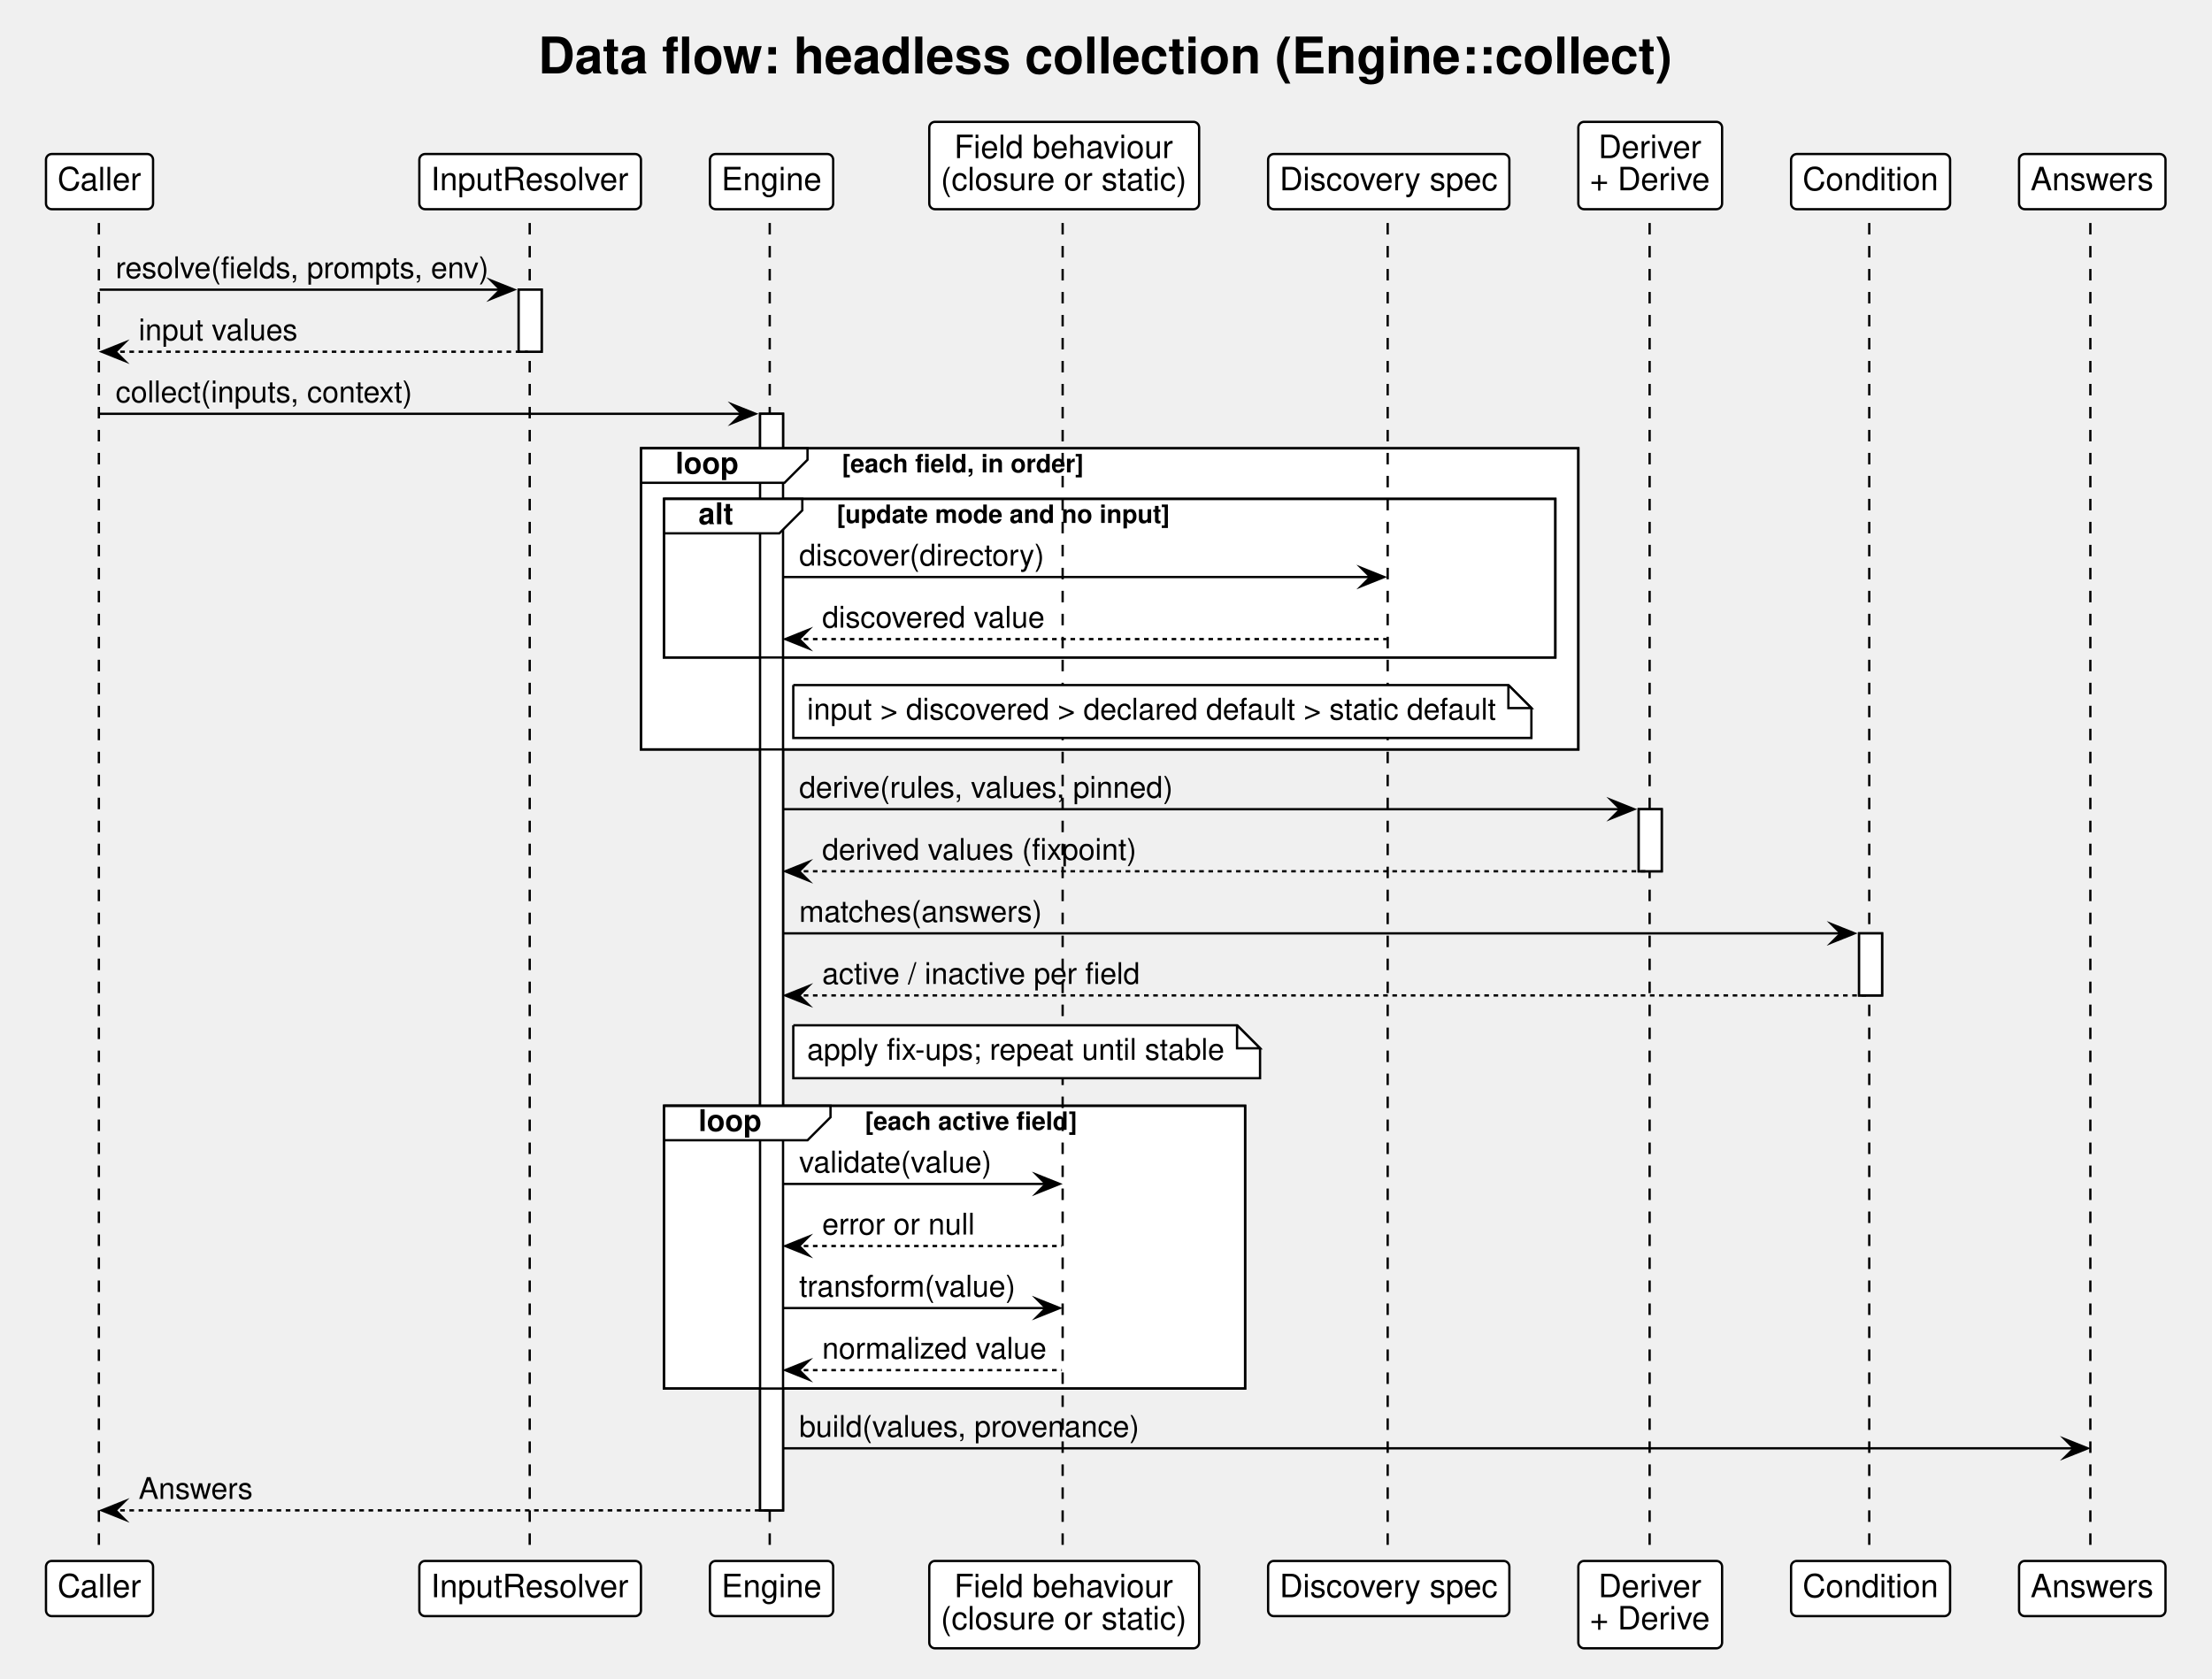
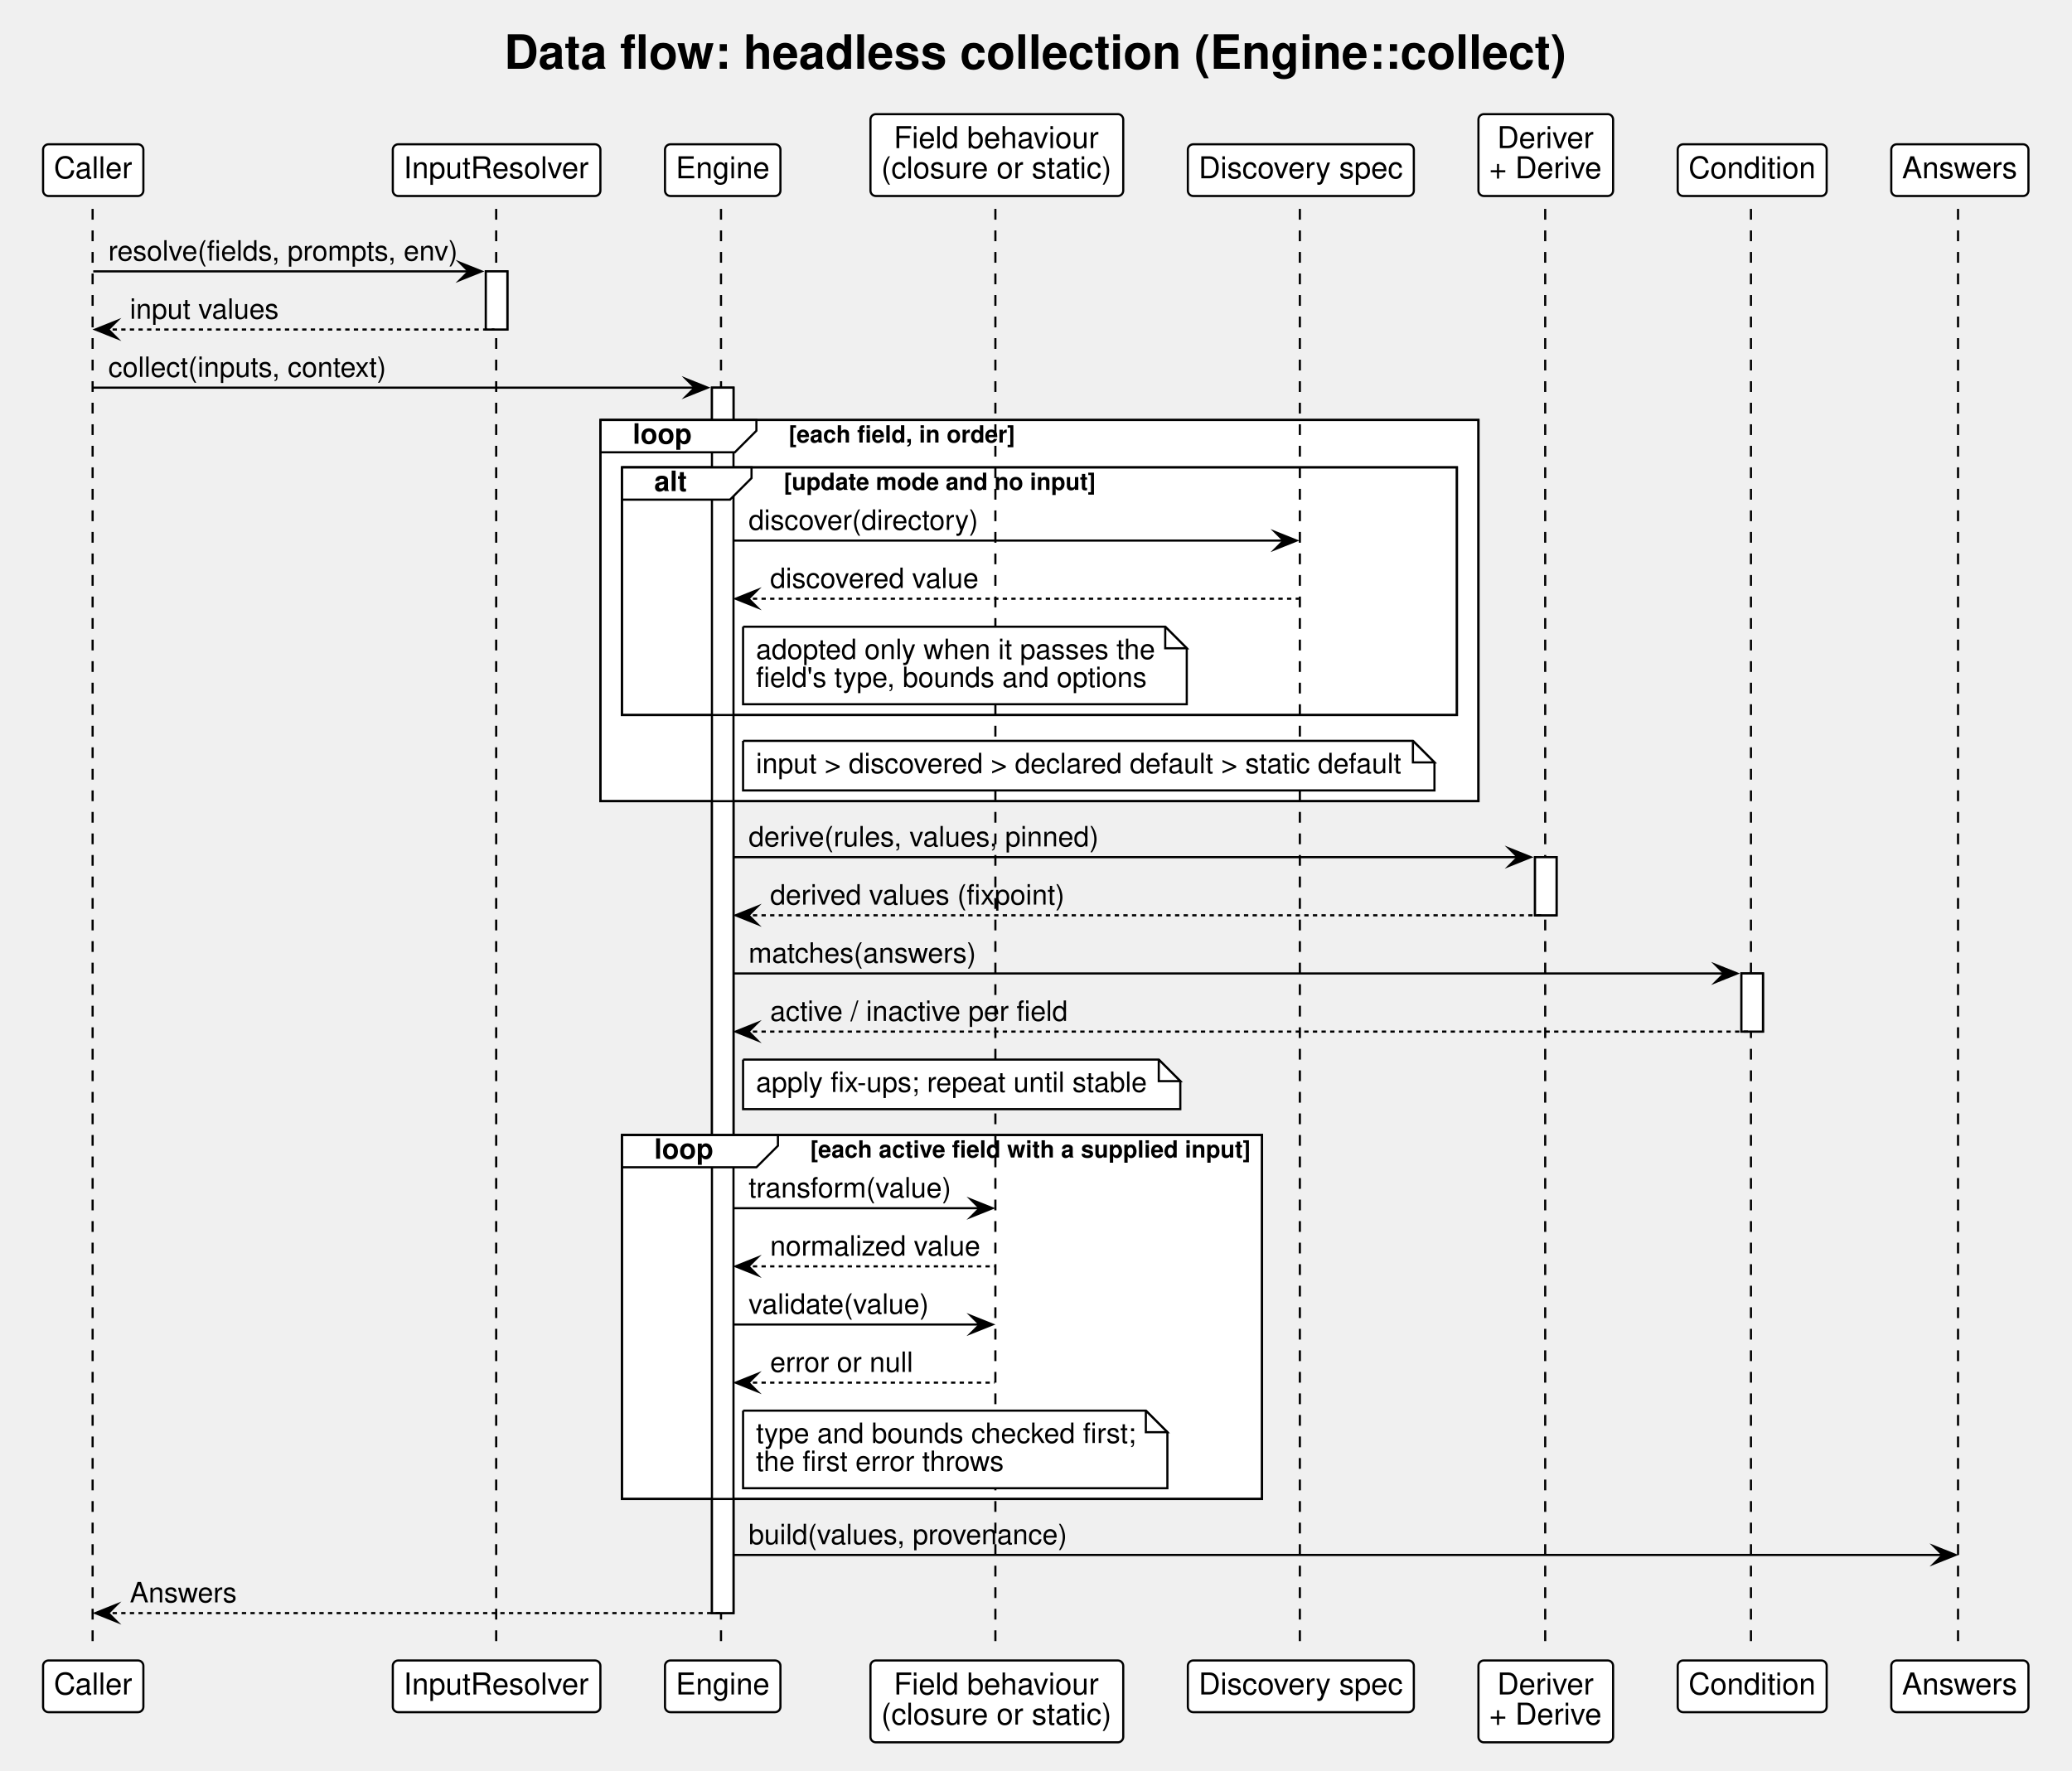
- <svg xmlns="http://www.w3.org/2000/svg" contentStyleType="text/css" data-diagram-type="SEQUENCE" height="730px" preserveAspectRatio="none" style="width:962px;height:730px;background:#FFFFFF;" version="1.1" viewBox="0 0 962 730" width="962px" zoomAndPan="magnify">
+ <svg xmlns="http://www.w3.org/2000/svg" contentStyleType="text/css" data-diagram-type="SEQUENCE" height="822px" preserveAspectRatio="none" style="width:962px;height:822px;background:#FFFFFF;" version="1.1" viewBox="0 0 962 822" width="962px" zoomAndPan="magnify">
  <defs />
  <g>
    <g class="title" data-source-line="8">
      <text fill="#000000" font-family="Helvetica" font-size="22" font-weight="700" lengthAdjust="spacing" textLength="492.637" x="234.069" y="31.94">Data flow: headless collection (Engine::collect)</text>
    </g>
    <g>
      <rect fill="#FFFFFF" height="27" style="stroke:#000000;stroke-width:1;" width="10" x="225.564" y="126" />
    </g>
    <g>
-       <rect fill="#FFFFFF" height="477" style="stroke:#000000;stroke-width:1;" width="10" x="330.549" y="180" />
-     </g>
-     <g>
-       <rect fill="#FFFFFF" height="27" style="stroke:#000000;stroke-width:1;" width="10" x="712.68" y="352" />
-     </g>
-     <g>
-       <rect fill="#FFFFFF" height="27" style="stroke:#000000;stroke-width:1;" width="10" x="808.516" y="406" />
-     </g>
-     <rect fill="#FFFFFF" height="131" style="stroke:#000000;stroke-width:1;" width="407.667" x="278.753" y="195" />
-     <rect fill="#FFFFFF" height="69" style="stroke:#000000;stroke-width:1;" width="387.667" x="288.753" y="217" />
-     <rect fill="#FFFFFF" height="123" style="stroke:#000000;stroke-width:1;" width="252.75" x="288.753" y="481" />
+       <rect fill="#FFFFFF" height="569" style="stroke:#000000;stroke-width:1;" width="10" x="330.549" y="180" />
+     </g>
+     <g>
+       <rect fill="#FFFFFF" height="27" style="stroke:#000000;stroke-width:1;" width="10" x="712.68" y="398" />
+     </g>
+     <g>
+       <rect fill="#FFFFFF" height="27" style="stroke:#000000;stroke-width:1;" width="10" x="808.516" y="452" />
+     </g>
+     <rect fill="#FFFFFF" height="177" style="stroke:#000000;stroke-width:1;" width="407.667" x="278.753" y="195" />
+     <rect fill="#FFFFFF" height="115" style="stroke:#000000;stroke-width:1;" width="387.667" x="288.753" y="217" />
+     <rect fill="#FFFFFF" height="169" style="stroke:#000000;stroke-width:1;" width="297.186" x="288.753" y="527" />
    <g class="participant-lifeline" data-entity-uid="part1" data-qualified-name="Caller" data-source-line="10" id="part1-lifeline">
      <g>
-         <rect fill="#000000" fill-opacity="0" height="578" width="8" x="39.283" y="97" />
-         <line style="stroke:#000000;stroke-width:1;stroke-dasharray:5,5;" x1="43" x2="43" y1="97" y2="675" />
+         <rect fill="#000000" fill-opacity="0" height="670" width="8" x="39.283" y="97" />
+         <line style="stroke:#000000;stroke-width:1;stroke-dasharray:5,5;" x1="43" x2="43" y1="97" y2="767" />
      </g>
    </g>
    <g class="participant-lifeline" data-entity-uid="part2" data-qualified-name="IR" data-source-line="11" id="part2-lifeline">
      <g>
-         <rect fill="#000000" fill-opacity="0" height="578" width="8" x="226.564" y="97" />
-         <line style="stroke:#000000;stroke-width:1;stroke-dasharray:5,5;" x1="230.374" x2="230.374" y1="97" y2="675" />
+         <rect fill="#000000" fill-opacity="0" height="670" width="8" x="226.564" y="97" />
+         <line style="stroke:#000000;stroke-width:1;stroke-dasharray:5,5;" x1="230.374" x2="230.374" y1="97" y2="767" />
      </g>
    </g>
    <g class="participant-lifeline" data-entity-uid="part3" data-qualified-name="Eng" data-source-line="12" id="part3-lifeline">
      <g>
-         <rect fill="#000000" fill-opacity="0" height="578" width="8" x="331.549" y="97" />
-         <line style="stroke:#000000;stroke-width:1;stroke-dasharray:5,5;" x1="334.753" x2="334.753" y1="97" y2="675" />
+         <rect fill="#000000" fill-opacity="0" height="670" width="8" x="331.549" y="97" />
+         <line style="stroke:#000000;stroke-width:1;stroke-dasharray:5,5;" x1="334.753" x2="334.753" y1="97" y2="767" />
      </g>
    </g>
    <g class="participant-lifeline" data-entity-uid="part4" data-qualified-name="B" data-source-line="13" id="part4-lifeline">
      <g>
-         <rect fill="#000000" fill-opacity="0" height="578" width="8" x="458.824" y="97" />
-         <line style="stroke:#000000;stroke-width:1;stroke-dasharray:5,5;" x1="462.144" x2="462.144" y1="97" y2="675" />
+         <rect fill="#000000" fill-opacity="0" height="670" width="8" x="458.824" y="97" />
+         <line style="stroke:#000000;stroke-width:1;stroke-dasharray:5,5;" x1="462.144" x2="462.144" y1="97" y2="767" />
      </g>
    </g>
    <g class="participant-lifeline" data-entity-uid="part5" data-qualified-name="Disc" data-source-line="14" id="part5-lifeline">
      <g>
-         <rect fill="#000000" fill-opacity="0" height="578" width="8" x="599.961" y="97" />
-         <line style="stroke:#000000;stroke-width:1;stroke-dasharray:5,5;" x1="603.503" x2="603.503" y1="97" y2="675" />
+         <rect fill="#000000" fill-opacity="0" height="670" width="8" x="599.961" y="97" />
+         <line style="stroke:#000000;stroke-width:1;stroke-dasharray:5,5;" x1="603.503" x2="603.503" y1="97" y2="767" />
      </g>
    </g>
    <g class="participant-lifeline" data-entity-uid="part6" data-qualified-name="Der" data-source-line="15" id="part6-lifeline">
      <g>
-         <rect fill="#000000" fill-opacity="0" height="578" width="8" x="713.68" y="97" />
-         <line style="stroke:#000000;stroke-width:1;stroke-dasharray:5,5;" x1="717.42" x2="717.42" y1="97" y2="675" />
+         <rect fill="#000000" fill-opacity="0" height="670" width="8" x="713.68" y="97" />
+         <line style="stroke:#000000;stroke-width:1;stroke-dasharray:5,5;" x1="717.42" x2="717.42" y1="97" y2="767" />
      </g>
    </g>
    <g class="participant-lifeline" data-entity-uid="part7" data-qualified-name="CE" data-source-line="16" id="part7-lifeline">
      <g>
-         <rect fill="#000000" fill-opacity="0" height="578" width="8" x="809.516" y="97" />
-         <line style="stroke:#000000;stroke-width:1;stroke-dasharray:5,5;" x1="812.94" x2="812.94" y1="97" y2="675" />
+         <rect fill="#000000" fill-opacity="0" height="670" width="8" x="809.516" y="97" />
+         <line style="stroke:#000000;stroke-width:1;stroke-dasharray:5,5;" x1="812.94" x2="812.94" y1="97" y2="767" />
      </g>
    </g>
    <g class="participant-lifeline" data-entity-uid="part8" data-qualified-name="Ans" data-source-line="17" id="part8-lifeline">
      <g>
-         <rect fill="#000000" fill-opacity="0" height="578" width="8" x="905.933" y="97" />
-         <line style="stroke:#000000;stroke-width:1;stroke-dasharray:5,5;" x1="909.092" x2="909.092" y1="97" y2="675" />
+         <rect fill="#000000" fill-opacity="0" height="670" width="8" x="905.933" y="97" />
+         <line style="stroke:#000000;stroke-width:1;stroke-dasharray:5,5;" x1="909.092" x2="909.092" y1="97" y2="767" />
      </g>
    </g>
    <g class="participant participant-head" data-entity-uid="part1" data-qualified-name="Caller" data-source-line="10" id="part1-head">
      <rect fill="#FFFFFF" height="24" rx="2.5" ry="2.5" style="stroke:#000000;stroke-width:1;" width="46.565" x="20" y="67" />
      <text fill="#000000" font-family="Helvetica" font-size="14" lengthAdjust="spacing" textLength="36.565" x="25" y="82.78">Caller</text>
    </g>
    <g class="participant participant-tail" data-entity-uid="part1" data-qualified-name="Caller" data-source-line="10" id="part1-tail">
-       <rect fill="#FFFFFF" height="24" rx="2.5" ry="2.5" style="stroke:#000000;stroke-width:1;" width="46.565" x="20" y="679" />
-       <text fill="#000000" font-family="Helvetica" font-size="14" lengthAdjust="spacing" textLength="36.565" x="25" y="694.78">Caller</text>
+       <rect fill="#FFFFFF" height="24" rx="2.5" ry="2.5" style="stroke:#000000;stroke-width:1;" width="46.565" x="20" y="771" />
+       <text fill="#000000" font-family="Helvetica" font-size="14" lengthAdjust="spacing" textLength="36.565" x="25" y="786.78">Caller</text>
    </g>
    <g class="participant participant-head" data-entity-uid="part2" data-qualified-name="IR" data-source-line="11" id="part2-head">
      <rect fill="#FFFFFF" height="24" rx="2.5" ry="2.5" style="stroke:#000000;stroke-width:1;" width="96.379" x="182.374" y="67" />
      <text fill="#000000" font-family="Helvetica" font-size="14" lengthAdjust="spacing" textLength="86.379" x="187.374" y="82.78">InputResolver</text>
    </g>
    <g class="participant participant-tail" data-entity-uid="part2" data-qualified-name="IR" data-source-line="11" id="part2-tail">
-       <rect fill="#FFFFFF" height="24" rx="2.5" ry="2.5" style="stroke:#000000;stroke-width:1;" width="96.379" x="182.374" y="679" />
-       <text fill="#000000" font-family="Helvetica" font-size="14" lengthAdjust="spacing" textLength="86.379" x="187.374" y="694.78">InputResolver</text>
+       <rect fill="#FFFFFF" height="24" rx="2.5" ry="2.5" style="stroke:#000000;stroke-width:1;" width="96.379" x="182.374" y="771" />
+       <text fill="#000000" font-family="Helvetica" font-size="14" lengthAdjust="spacing" textLength="86.379" x="187.374" y="786.78">InputResolver</text>
    </g>
    <g class="participant participant-head" data-entity-uid="part3" data-qualified-name="Eng" data-source-line="12" id="part3-head">
      <rect fill="#FFFFFF" height="24" rx="2.5" ry="2.5" style="stroke:#000000;stroke-width:1;" width="53.593" x="308.753" y="67" />
      <text fill="#000000" font-family="Helvetica" font-size="14" lengthAdjust="spacing" textLength="43.593" x="313.753" y="82.78">Engine</text>
    </g>
    <g class="participant participant-tail" data-entity-uid="part3" data-qualified-name="Eng" data-source-line="12" id="part3-tail">
-       <rect fill="#FFFFFF" height="24" rx="2.5" ry="2.5" style="stroke:#000000;stroke-width:1;" width="53.593" x="308.753" y="679" />
-       <text fill="#000000" font-family="Helvetica" font-size="14" lengthAdjust="spacing" textLength="43.593" x="313.753" y="694.78">Engine</text>
+       <rect fill="#FFFFFF" height="24" rx="2.5" ry="2.5" style="stroke:#000000;stroke-width:1;" width="53.593" x="308.753" y="771" />
+       <text fill="#000000" font-family="Helvetica" font-size="14" lengthAdjust="spacing" textLength="43.593" x="313.753" y="786.78">Engine</text>
    </g>
    <g class="participant participant-head" data-entity-uid="part4" data-qualified-name="B" data-source-line="13" id="part4-head">
      <rect fill="#FFFFFF" height="38" rx="2.5" ry="2.5" style="stroke:#000000;stroke-width:1;" width="117.358" x="404.144" y="53" />
      <text fill="#000000" font-family="Helvetica" font-size="14" lengthAdjust="spacing" textLength="95.724" x="414.962" y="68.78">Field behaviour</text>
      <text fill="#000000" font-family="Helvetica" font-size="14" lengthAdjust="spacing" textLength="107.358" x="409.144" y="82.78">(closure or static)</text>
    </g>
    <g class="participant participant-tail" data-entity-uid="part4" data-qualified-name="B" data-source-line="13" id="part4-tail">
-       <rect fill="#FFFFFF" height="38" rx="2.5" ry="2.5" style="stroke:#000000;stroke-width:1;" width="117.358" x="404.144" y="679" />
-       <text fill="#000000" font-family="Helvetica" font-size="14" lengthAdjust="spacing" textLength="95.724" x="414.962" y="694.78">Field behaviour</text>
-       <text fill="#000000" font-family="Helvetica" font-size="14" lengthAdjust="spacing" textLength="107.358" x="409.144" y="708.78">(closure or static)</text>
+       <rect fill="#FFFFFF" height="38" rx="2.5" ry="2.5" style="stroke:#000000;stroke-width:1;" width="117.358" x="404.144" y="771" />
+       <text fill="#000000" font-family="Helvetica" font-size="14" lengthAdjust="spacing" textLength="95.724" x="414.962" y="786.78">Field behaviour</text>
+       <text fill="#000000" font-family="Helvetica" font-size="14" lengthAdjust="spacing" textLength="107.358" x="409.144" y="800.78">(closure or static)</text>
    </g>
    <g class="participant participant-head" data-entity-uid="part5" data-qualified-name="Disc" data-source-line="14" id="part5-head">
      <rect fill="#FFFFFF" height="24" rx="2.5" ry="2.5" style="stroke:#000000;stroke-width:1;" width="104.917" x="551.503" y="67" />
      <text fill="#000000" font-family="Helvetica" font-size="14" lengthAdjust="spacing" textLength="94.917" x="556.503" y="82.78">Discovery spec</text>
    </g>
    <g class="participant participant-tail" data-entity-uid="part5" data-qualified-name="Disc" data-source-line="14" id="part5-tail">
-       <rect fill="#FFFFFF" height="24" rx="2.5" ry="2.5" style="stroke:#000000;stroke-width:1;" width="104.917" x="551.503" y="679" />
-       <text fill="#000000" font-family="Helvetica" font-size="14" lengthAdjust="spacing" textLength="94.917" x="556.503" y="694.78">Discovery spec</text>
+       <rect fill="#FFFFFF" height="24" rx="2.5" ry="2.5" style="stroke:#000000;stroke-width:1;" width="104.917" x="551.503" y="771" />
+       <text fill="#000000" font-family="Helvetica" font-size="14" lengthAdjust="spacing" textLength="94.917" x="556.503" y="786.78">Discovery spec</text>
    </g>
    <g class="participant participant-head" data-entity-uid="part6" data-qualified-name="Der" data-source-line="15" id="part6-head">
      <rect fill="#FFFFFF" height="38" rx="2.5" ry="2.5" style="stroke:#000000;stroke-width:1;" width="62.52" x="686.42" y="53" />
      <text fill="#000000" font-family="Helvetica" font-size="14" lengthAdjust="spacing" textLength="45.117" x="695.122" y="68.78">Deriver</text>
      <text fill="#000000" font-family="Helvetica" font-size="14" lengthAdjust="spacing" textLength="52.52" x="691.42" y="82.78">+ Derive</text>
    </g>
    <g class="participant participant-tail" data-entity-uid="part6" data-qualified-name="Der" data-source-line="15" id="part6-tail">
-       <rect fill="#FFFFFF" height="38" rx="2.5" ry="2.5" style="stroke:#000000;stroke-width:1;" width="62.52" x="686.42" y="679" />
-       <text fill="#000000" font-family="Helvetica" font-size="14" lengthAdjust="spacing" textLength="45.117" x="695.122" y="694.78">Deriver</text>
-       <text fill="#000000" font-family="Helvetica" font-size="14" lengthAdjust="spacing" textLength="52.52" x="691.42" y="708.78">+ Derive</text>
+       <rect fill="#FFFFFF" height="38" rx="2.5" ry="2.5" style="stroke:#000000;stroke-width:1;" width="62.52" x="686.42" y="771" />
+       <text fill="#000000" font-family="Helvetica" font-size="14" lengthAdjust="spacing" textLength="45.117" x="695.122" y="786.78">Deriver</text>
+       <text fill="#000000" font-family="Helvetica" font-size="14" lengthAdjust="spacing" textLength="52.52" x="691.42" y="800.78">+ Derive</text>
    </g>
    <g class="participant participant-head" data-entity-uid="part7" data-qualified-name="CE" data-source-line="16" id="part7-head">
      <rect fill="#FFFFFF" height="24" rx="2.5" ry="2.5" style="stroke:#000000;stroke-width:1;" width="69.151" x="778.94" y="67" />
      <text fill="#000000" font-family="Helvetica" font-size="14" lengthAdjust="spacing" textLength="59.151" x="783.94" y="82.78">Condition</text>
    </g>
    <g class="participant participant-tail" data-entity-uid="part7" data-qualified-name="CE" data-source-line="16" id="part7-tail">
-       <rect fill="#FFFFFF" height="24" rx="2.5" ry="2.5" style="stroke:#000000;stroke-width:1;" width="69.151" x="778.94" y="679" />
-       <text fill="#000000" font-family="Helvetica" font-size="14" lengthAdjust="spacing" textLength="59.151" x="783.94" y="694.78">Condition</text>
+       <rect fill="#FFFFFF" height="24" rx="2.5" ry="2.5" style="stroke:#000000;stroke-width:1;" width="69.151" x="778.94" y="771" />
+       <text fill="#000000" font-family="Helvetica" font-size="14" lengthAdjust="spacing" textLength="59.151" x="783.94" y="786.78">Condition</text>
    </g>
    <g class="participant participant-head" data-entity-uid="part8" data-qualified-name="Ans" data-source-line="17" id="part8-head">
      <rect fill="#FFFFFF" height="24" rx="2.5" ry="2.5" style="stroke:#000000;stroke-width:1;" width="63.683" x="878.092" y="67" />
      <text fill="#000000" font-family="Helvetica" font-size="14" lengthAdjust="spacing" textLength="53.683" x="883.092" y="82.78">Answers</text>
    </g>
    <g class="participant participant-tail" data-entity-uid="part8" data-qualified-name="Ans" data-source-line="17" id="part8-tail">
-       <rect fill="#FFFFFF" height="24" rx="2.5" ry="2.5" style="stroke:#000000;stroke-width:1;" width="63.683" x="878.092" y="679" />
-       <text fill="#000000" font-family="Helvetica" font-size="14" lengthAdjust="spacing" textLength="53.683" x="883.092" y="694.78">Answers</text>
+       <rect fill="#FFFFFF" height="24" rx="2.5" ry="2.5" style="stroke:#000000;stroke-width:1;" width="63.683" x="878.092" y="771" />
+       <text fill="#000000" font-family="Helvetica" font-size="14" lengthAdjust="spacing" textLength="53.683" x="883.092" y="786.78">Answers</text>
    </g>
    <g>
      <rect fill="#FFFFFF" height="27" style="stroke:#000000;stroke-width:1;" width="10" x="225.564" y="126" />
    </g>
    <g>
-       <rect fill="#FFFFFF" height="477" style="stroke:#000000;stroke-width:1;" width="10" x="330.549" y="180" />
-     </g>
-     <g>
-       <rect fill="#FFFFFF" height="27" style="stroke:#000000;stroke-width:1;" width="10" x="712.68" y="352" />
-     </g>
-     <g>
-       <rect fill="#FFFFFF" height="27" style="stroke:#000000;stroke-width:1;" width="10" x="808.516" y="406" />
+       <rect fill="#FFFFFF" height="569" style="stroke:#000000;stroke-width:1;" width="10" x="330.549" y="180" />
+     </g>
+     <g>
+       <rect fill="#FFFFFF" height="27" style="stroke:#000000;stroke-width:1;" width="10" x="712.68" y="398" />
+     </g>
+     <g>
+       <rect fill="#FFFFFF" height="27" style="stroke:#000000;stroke-width:1;" width="10" x="808.516" y="452" />
    </g>
    <g class="message" data-entity-1="part1" data-entity-2="part2" data-source-line="19" id="msg1">
      <polygon fill="#000000" points="213.564,122,223.564,126,213.564,130,217.564,126" style="stroke:#000000;stroke-width:1;stroke-linejoin:miter;stroke-miterlimit:10;" />
      <line style="stroke:#000000;stroke-width:1;" x1="43.283" x2="219.564" y1="126" y2="126" />
      <text fill="#000000" font-family="Helvetica" font-size="13" lengthAdjust="spacing" textLength="163.281" x="50.283" y="121.01">resolve(fields, prompts, env)</text>
    </g>
    <g class="message" data-entity-1="part2" data-entity-2="part1" data-source-line="21" id="msg2">
      <polygon fill="#000000" points="54.283,149,44.283,153,54.283,157,50.283,153" style="stroke:#000000;stroke-width:1;stroke-linejoin:miter;stroke-miterlimit:10;" />
      <line style="stroke:#000000;stroke-width:1;stroke-dasharray:2,2;" x1="48.283" x2="229.564" y1="153" y2="153" />
      <text fill="#000000" font-family="Helvetica" font-size="13" lengthAdjust="spacing" textLength="69.38" x="60.283" y="148.01">input values</text>
    </g>
    <g class="message" data-entity-1="part1" data-entity-2="part3" data-source-line="24" id="msg3">
      <polygon fill="#000000" points="318.549,176,328.549,180,318.549,184,322.549,180" style="stroke:#000000;stroke-width:1;stroke-linejoin:miter;stroke-miterlimit:10;" />
      <line style="stroke:#000000;stroke-width:1;" x1="43.283" x2="324.549" y1="180" y2="180" />
      <text fill="#000000" font-family="Helvetica" font-size="13" lengthAdjust="spacing" textLength="129.333" x="50.283" y="175.01">collect(inputs, context)</text>
    </g>
    <path d="M278.753,195 L351.188,195 L351.188,200 L341.188,210 L278.753,210 L278.753,195" fill="#FFFFFF" style="stroke:#000000;stroke-width:1;" />
-     <rect fill="none" height="131" style="stroke:#000000;stroke-width:1;" width="407.667" x="278.753" y="195" />
+     <rect fill="none" height="177" style="stroke:#000000;stroke-width:1;" width="407.667" x="278.753" y="195" />
    <text fill="#000000" font-family="Helvetica" font-size="13" font-weight="700" lengthAdjust="spacing" textLength="27.435" x="293.753" y="206.01">loop</text>
    <text fill="#000000" font-family="Helvetica" font-size="11" font-weight="700" lengthAdjust="spacing" textLength="105.128" x="366.188" y="205.47">[each field, in order]</text>
    <path d="M288.753,217 L348.924,217 L348.924,222 L338.924,232 L288.753,232 L288.753,217" fill="#FFFFFF" style="stroke:#000000;stroke-width:1;" />
-     <rect fill="none" height="69" style="stroke:#000000;stroke-width:1;" width="387.667" x="288.753" y="217" />
+     <rect fill="none" height="115" style="stroke:#000000;stroke-width:1;" width="387.667" x="288.753" y="217" />
    <text fill="#000000" font-family="Helvetica" font-size="13" font-weight="700" lengthAdjust="spacing" textLength="15.171" x="303.753" y="228.01">alt</text>
    <text fill="#000000" font-family="Helvetica" font-size="11" font-weight="700" lengthAdjust="spacing" textLength="144.815" x="363.924" y="227.47">[update mode and no input]</text>
    <g class="message" data-entity-1="part3" data-entity-2="part5" data-source-line="29" id="msg4">
      <polygon fill="#000000" points="591.961,247,601.961,251,591.961,255,595.961,251" style="stroke:#000000;stroke-width:1;stroke-linejoin:miter;stroke-miterlimit:10;" />
      <line style="stroke:#000000;stroke-width:1;" x1="340.549" x2="597.961" y1="251" y2="251" />
      <text fill="#000000" font-family="Helvetica" font-size="13" lengthAdjust="spacing" textLength="106.914" x="347.549" y="246.01">discover(directory)</text>
    </g>
    <g class="message" data-entity-1="part5" data-entity-2="part3" data-source-line="30" id="msg5">
      <polygon fill="#000000" points="351.549,274,341.549,278,351.549,282,347.549,278" style="stroke:#000000;stroke-width:1;stroke-linejoin:miter;stroke-miterlimit:10;" />
      <line style="stroke:#000000;stroke-width:1;stroke-dasharray:2,2;" x1="345.549" x2="602.961" y1="278" y2="278" />
      <text fill="#000000" font-family="Helvetica" font-size="13" lengthAdjust="spacing" textLength="97.557" x="357.549" y="273.01">discovered value</text>
    </g>
-     <path d="M345,298 L345,321 L666,321 L666,308 L656,298 L345,298" fill="#FFFFFF" style="stroke:#000000;stroke-width:1;" />
-     <path d="M656,298 L656,308 L666,308 L656,298" fill="#FFFFFF" style="stroke:#000000;stroke-width:1;" />
-     <text fill="#000000" font-family="Helvetica" font-size="13" lengthAdjust="spacing" textLength="301" x="351" y="313.01">input &gt; discovered &gt; declared default &gt; static default</text>
-     <g class="message" data-entity-1="part3" data-entity-2="part6" data-source-line="35" id="msg6">
-       <polygon fill="#000000" points="700.68,348,710.68,352,700.68,356,704.68,352" style="stroke:#000000;stroke-width:1;stroke-linejoin:miter;stroke-miterlimit:10;" />
-       <line style="stroke:#000000;stroke-width:1;" x1="340.549" x2="706.68" y1="352" y2="352" />
-       <text fill="#000000" font-family="Helvetica" font-size="13" lengthAdjust="spacing" textLength="163.306" x="347.549" y="347.01">derive(rules, values, pinned)</text>
-     </g>
-     <g class="message" data-entity-1="part6" data-entity-2="part3" data-source-line="37" id="msg7">
-       <polygon fill="#000000" points="351.549,375,341.549,379,351.549,383,347.549,379" style="stroke:#000000;stroke-width:1;stroke-linejoin:miter;stroke-miterlimit:10;" />
-       <line style="stroke:#000000;stroke-width:1;stroke-dasharray:2,2;" x1="345.549" x2="716.68" y1="379" y2="379" />
-       <text fill="#000000" font-family="Helvetica" font-size="13" lengthAdjust="spacing" textLength="137.287" x="357.549" y="374.01">derived values (fixpoint)</text>
-     </g>
-     <g class="message" data-entity-1="part3" data-entity-2="part7" data-source-line="39" id="msg8">
-       <polygon fill="#000000" points="796.516,402,806.516,406,796.516,410,800.516,406" style="stroke:#000000;stroke-width:1;stroke-linejoin:miter;stroke-miterlimit:10;" />
-       <line style="stroke:#000000;stroke-width:1;" x1="340.549" x2="802.516" y1="406" y2="406" />
-       <text fill="#000000" font-family="Helvetica" font-size="13" lengthAdjust="spacing" textLength="106.196" x="347.549" y="401.01">matches(answers)</text>
-     </g>
-     <g class="message" data-entity-1="part7" data-entity-2="part3" data-source-line="41" id="msg9">
-       <polygon fill="#000000" points="351.549,429,341.549,433,351.549,437,347.549,433" style="stroke:#000000;stroke-width:1;stroke-linejoin:miter;stroke-miterlimit:10;" />
-       <line style="stroke:#000000;stroke-width:1;stroke-dasharray:2,2;" x1="345.549" x2="812.516" y1="433" y2="433" />
-       <text fill="#000000" font-family="Helvetica" font-size="13" lengthAdjust="spacing" textLength="138.734" x="357.549" y="428.01">active / inactive per field</text>
-     </g>
-     <path d="M345,446 L345,469 L548,469 L548,456 L538,446 L345,446" fill="#FFFFFF" style="stroke:#000000;stroke-width:1;" />
-     <path d="M538,446 L538,456 L548,456 L538,446" fill="#FFFFFF" style="stroke:#000000;stroke-width:1;" />
-     <text fill="#000000" font-family="Helvetica" font-size="13" lengthAdjust="spacing" textLength="182.825" x="351" y="461.01">apply fix-ups; repeat until stable</text>
-     <path d="M288.753,481 L361.188,481 L361.188,486 L351.188,496 L288.753,496 L288.753,481" fill="#FFFFFF" style="stroke:#000000;stroke-width:1;" />
-     <rect fill="none" height="123" style="stroke:#000000;stroke-width:1;" width="252.75" x="288.753" y="481" />
-     <text fill="#000000" font-family="Helvetica" font-size="13" font-weight="700" lengthAdjust="spacing" textLength="27.435" x="303.753" y="492.01">loop</text>
-     <text fill="#000000" font-family="Helvetica" font-size="11" font-weight="700" lengthAdjust="spacing" textLength="92.313" x="376.188" y="491.47">[each active field]</text>
-     <g class="message" data-entity-1="part3" data-entity-2="part4" data-source-line="46" id="msg10">
-       <polygon fill="#000000" points="450.824,511,460.824,515,450.824,519,454.824,515" style="stroke:#000000;stroke-width:1;stroke-linejoin:miter;stroke-miterlimit:10;" />
-       <line style="stroke:#000000;stroke-width:1;" x1="340.549" x2="456.824" y1="515" y2="515" />
-       <text fill="#000000" font-family="Helvetica" font-size="13" lengthAdjust="spacing" textLength="84.544" x="347.549" y="510.01">validate(value)</text>
-     </g>
-     <g class="message" data-entity-1="part4" data-entity-2="part3" data-source-line="47" id="msg11">
-       <polygon fill="#000000" points="351.549,538,341.549,542,351.549,546,347.549,542" style="stroke:#000000;stroke-width:1;stroke-linejoin:miter;stroke-miterlimit:10;" />
-       <line style="stroke:#000000;stroke-width:1;stroke-dasharray:2,2;" x1="345.549" x2="461.824" y1="542" y2="542" />
-       <text fill="#000000" font-family="Helvetica" font-size="13" lengthAdjust="spacing" textLength="66.466" x="357.549" y="537.01">error or null</text>
-     </g>
-     <g class="message" data-entity-1="part3" data-entity-2="part4" data-source-line="48" id="msg12">
-       <polygon fill="#000000" points="450.824,565,460.824,569,450.824,573,454.824,569" style="stroke:#000000;stroke-width:1;stroke-linejoin:miter;stroke-miterlimit:10;" />
-       <line style="stroke:#000000;stroke-width:1;" x1="340.549" x2="456.824" y1="569" y2="569" />
-       <text fill="#000000" font-family="Helvetica" font-size="13" lengthAdjust="spacing" textLength="94.637" x="347.549" y="564.01">transform(value)</text>
-     </g>
-     <g class="message" data-entity-1="part4" data-entity-2="part3" data-source-line="49" id="msg13">
-       <polygon fill="#000000" points="351.549,592,341.549,596,351.549,600,347.549,596" style="stroke:#000000;stroke-width:1;stroke-linejoin:miter;stroke-miterlimit:10;" />
-       <line style="stroke:#000000;stroke-width:1;stroke-dasharray:2,2;" x1="345.549" x2="461.824" y1="596" y2="596" />
-       <text fill="#000000" font-family="Helvetica" font-size="13" lengthAdjust="spacing" textLength="98.274" x="357.549" y="591.01">normalized value</text>
-     </g>
-     <g class="message" data-entity-1="part3" data-entity-2="part8" data-source-line="52" id="msg14">
-       <polygon fill="#000000" points="897.933,626,907.933,630,897.933,634,901.933,630" style="stroke:#000000;stroke-width:1;stroke-linejoin:miter;stroke-miterlimit:10;" />
-       <line style="stroke:#000000;stroke-width:1;" x1="340.549" x2="903.933" y1="630" y2="630" />
-       <text fill="#000000" font-family="Helvetica" font-size="13" lengthAdjust="spacing" textLength="148.865" x="347.549" y="625.01">build(values, provenance)</text>
-     </g>
-     <g class="message" data-entity-1="part3" data-entity-2="part1" data-source-line="53" id="msg15">
-       <polygon fill="#000000" points="54.283,653,44.283,657,54.283,661,50.283,657" style="stroke:#000000;stroke-width:1;stroke-linejoin:miter;stroke-miterlimit:10;" />
-       <line style="stroke:#000000;stroke-width:1;stroke-dasharray:2,2;" x1="48.283" x2="334.549" y1="657" y2="657" />
-       <text fill="#000000" font-family="Helvetica" font-size="13" lengthAdjust="spacing" textLength="49.848" x="60.283" y="652.01">Answers</text>
+     <path d="M345,291 L345,327 L551,327 L551,301 L541,291 L345,291" fill="#FFFFFF" style="stroke:#000000;stroke-width:1;" />
+     <path d="M541,291 L541,301 L551,301 L541,291" fill="#FFFFFF" style="stroke:#000000;stroke-width:1;" />
+     <text fill="#000000" font-family="Helvetica" font-size="13" lengthAdjust="spacing" textLength="185.739" x="351" y="306.01">adopted only when it passes the</text>
+     <text fill="#000000" font-family="Helvetica" font-size="13" lengthAdjust="spacing" textLength="181.721" x="351" y="319.01">field's type, bounds and options</text>
+     <path d="M345,344 L345,367 L666,367 L666,354 L656,344 L345,344" fill="#FFFFFF" style="stroke:#000000;stroke-width:1;" />
+     <path d="M656,344 L656,354 L666,354 L656,344" fill="#FFFFFF" style="stroke:#000000;stroke-width:1;" />
+     <text fill="#000000" font-family="Helvetica" font-size="13" lengthAdjust="spacing" textLength="301" x="351" y="359.01">input &gt; discovered &gt; declared default &gt; static default</text>
+     <g class="message" data-entity-1="part3" data-entity-2="part6" data-source-line="36" id="msg6">
+       <polygon fill="#000000" points="700.68,394,710.68,398,700.68,402,704.68,398" style="stroke:#000000;stroke-width:1;stroke-linejoin:miter;stroke-miterlimit:10;" />
+       <line style="stroke:#000000;stroke-width:1;" x1="340.549" x2="706.68" y1="398" y2="398" />
+       <text fill="#000000" font-family="Helvetica" font-size="13" lengthAdjust="spacing" textLength="163.306" x="347.549" y="393.01">derive(rules, values, pinned)</text>
+     </g>
+     <g class="message" data-entity-1="part6" data-entity-2="part3" data-source-line="38" id="msg7">
+       <polygon fill="#000000" points="351.549,421,341.549,425,351.549,429,347.549,425" style="stroke:#000000;stroke-width:1;stroke-linejoin:miter;stroke-miterlimit:10;" />
+       <line style="stroke:#000000;stroke-width:1;stroke-dasharray:2,2;" x1="345.549" x2="716.68" y1="425" y2="425" />
+       <text fill="#000000" font-family="Helvetica" font-size="13" lengthAdjust="spacing" textLength="137.287" x="357.549" y="420.01">derived values (fixpoint)</text>
+     </g>
+     <g class="message" data-entity-1="part3" data-entity-2="part7" data-source-line="40" id="msg8">
+       <polygon fill="#000000" points="796.516,448,806.516,452,796.516,456,800.516,452" style="stroke:#000000;stroke-width:1;stroke-linejoin:miter;stroke-miterlimit:10;" />
+       <line style="stroke:#000000;stroke-width:1;" x1="340.549" x2="802.516" y1="452" y2="452" />
+       <text fill="#000000" font-family="Helvetica" font-size="13" lengthAdjust="spacing" textLength="106.196" x="347.549" y="447.01">matches(answers)</text>
+     </g>
+     <g class="message" data-entity-1="part7" data-entity-2="part3" data-source-line="42" id="msg9">
+       <polygon fill="#000000" points="351.549,475,341.549,479,351.549,483,347.549,479" style="stroke:#000000;stroke-width:1;stroke-linejoin:miter;stroke-miterlimit:10;" />
+       <line style="stroke:#000000;stroke-width:1;stroke-dasharray:2,2;" x1="345.549" x2="812.516" y1="479" y2="479" />
+       <text fill="#000000" font-family="Helvetica" font-size="13" lengthAdjust="spacing" textLength="138.734" x="357.549" y="474.01">active / inactive per field</text>
+     </g>
+     <path d="M345,492 L345,515 L548,515 L548,502 L538,492 L345,492" fill="#FFFFFF" style="stroke:#000000;stroke-width:1;" />
+     <path d="M538,492 L538,502 L548,502 L538,492" fill="#FFFFFF" style="stroke:#000000;stroke-width:1;" />
+     <text fill="#000000" font-family="Helvetica" font-size="13" lengthAdjust="spacing" textLength="182.825" x="351" y="507.01">apply fix-ups; repeat until stable</text>
+     <path d="M288.753,527 L361.188,527 L361.188,532 L351.188,542 L288.753,542 L288.753,527" fill="#FFFFFF" style="stroke:#000000;stroke-width:1;" />
+     <rect fill="none" height="169" style="stroke:#000000;stroke-width:1;" width="297.186" x="288.753" y="527" />
+     <text fill="#000000" font-family="Helvetica" font-size="13" font-weight="700" lengthAdjust="spacing" textLength="27.435" x="303.753" y="538.01">loop</text>
+     <text fill="#000000" font-family="Helvetica" font-size="11" font-weight="700" lengthAdjust="spacing" textLength="204.751" x="376.188" y="537.47">[each active field with a supplied input]</text>
+     <g class="message" data-entity-1="part3" data-entity-2="part4" data-source-line="47" id="msg10">
+       <polygon fill="#000000" points="450.824,557,460.824,561,450.824,565,454.824,561" style="stroke:#000000;stroke-width:1;stroke-linejoin:miter;stroke-miterlimit:10;" />
+       <line style="stroke:#000000;stroke-width:1;" x1="340.549" x2="456.824" y1="561" y2="561" />
+       <text fill="#000000" font-family="Helvetica" font-size="13" lengthAdjust="spacing" textLength="94.637" x="347.549" y="556.01">transform(value)</text>
+     </g>
+     <g class="message" data-entity-1="part4" data-entity-2="part3" data-source-line="48" id="msg11">
+       <polygon fill="#000000" points="351.549,584,341.549,588,351.549,592,347.549,588" style="stroke:#000000;stroke-width:1;stroke-linejoin:miter;stroke-miterlimit:10;" />
+       <line style="stroke:#000000;stroke-width:1;stroke-dasharray:2,2;" x1="345.549" x2="461.824" y1="588" y2="588" />
+       <text fill="#000000" font-family="Helvetica" font-size="13" lengthAdjust="spacing" textLength="98.274" x="357.549" y="583.01">normalized value</text>
+     </g>
+     <g class="message" data-entity-1="part3" data-entity-2="part4" data-source-line="49" id="msg12">
+       <polygon fill="#000000" points="450.824,611,460.824,615,450.824,619,454.824,615" style="stroke:#000000;stroke-width:1;stroke-linejoin:miter;stroke-miterlimit:10;" />
+       <line style="stroke:#000000;stroke-width:1;" x1="340.549" x2="456.824" y1="615" y2="615" />
+       <text fill="#000000" font-family="Helvetica" font-size="13" lengthAdjust="spacing" textLength="84.544" x="347.549" y="610.01">validate(value)</text>
+     </g>
+     <g class="message" data-entity-1="part4" data-entity-2="part3" data-source-line="50" id="msg13">
+       <polygon fill="#000000" points="351.549,638,341.549,642,351.549,646,347.549,642" style="stroke:#000000;stroke-width:1;stroke-linejoin:miter;stroke-miterlimit:10;" />
+       <line style="stroke:#000000;stroke-width:1;stroke-dasharray:2,2;" x1="345.549" x2="461.824" y1="642" y2="642" />
+       <text fill="#000000" font-family="Helvetica" font-size="13" lengthAdjust="spacing" textLength="66.466" x="357.549" y="637.01">error or null</text>
+     </g>
+     <path d="M345,655 L345,691 L542,691 L542,665 L532,655 L345,655" fill="#FFFFFF" style="stroke:#000000;stroke-width:1;" />
+     <path d="M532,655 L532,665 L542,665 L532,655" fill="#FFFFFF" style="stroke:#000000;stroke-width:1;" />
+     <text fill="#000000" font-family="Helvetica" font-size="13" lengthAdjust="spacing" textLength="176.332" x="351" y="670.01">type and bounds checked first;</text>
+     <text fill="#000000" font-family="Helvetica" font-size="13" lengthAdjust="spacing" textLength="115.585" x="351" y="683.01">the first error throws</text>
+     <g class="message" data-entity-1="part3" data-entity-2="part8" data-source-line="54" id="msg14">
+       <polygon fill="#000000" points="897.933,718,907.933,722,897.933,726,901.933,722" style="stroke:#000000;stroke-width:1;stroke-linejoin:miter;stroke-miterlimit:10;" />
+       <line style="stroke:#000000;stroke-width:1;" x1="340.549" x2="903.933" y1="722" y2="722" />
+       <text fill="#000000" font-family="Helvetica" font-size="13" lengthAdjust="spacing" textLength="148.865" x="347.549" y="717.01">build(values, provenance)</text>
+     </g>
+     <g class="message" data-entity-1="part3" data-entity-2="part1" data-source-line="55" id="msg15">
+       <polygon fill="#000000" points="54.283,745,44.283,749,54.283,753,50.283,749" style="stroke:#000000;stroke-width:1;stroke-linejoin:miter;stroke-miterlimit:10;" />
+       <line style="stroke:#000000;stroke-width:1;stroke-dasharray:2,2;" x1="48.283" x2="334.549" y1="749" y2="749" />
+       <text fill="#000000" font-family="Helvetica" font-size="13" lengthAdjust="spacing" textLength="49.848" x="60.283" y="744.01">Answers</text>
    </g>
  </g>
</svg>
